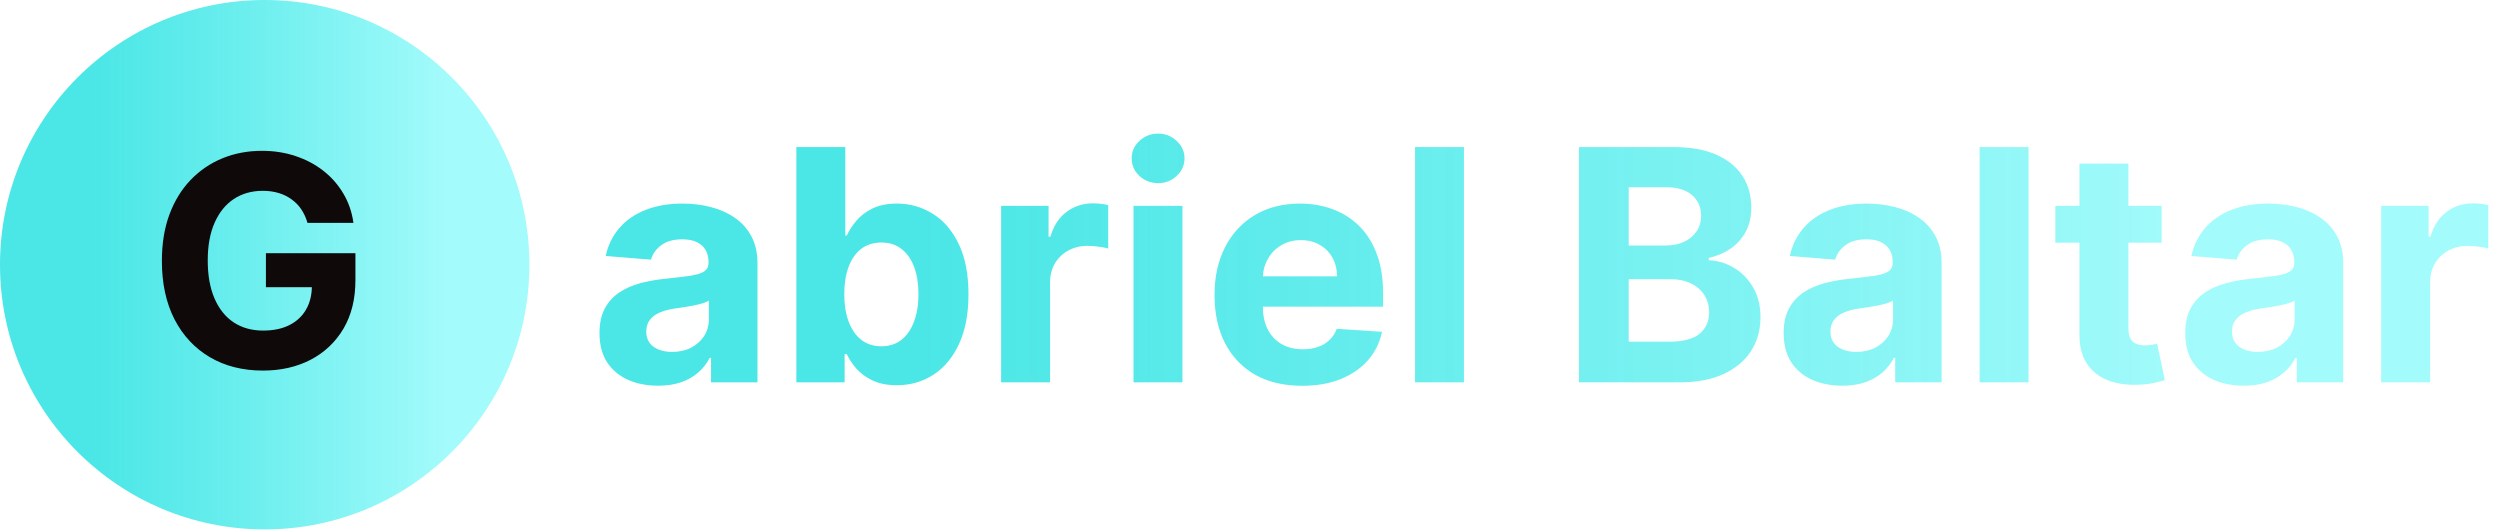
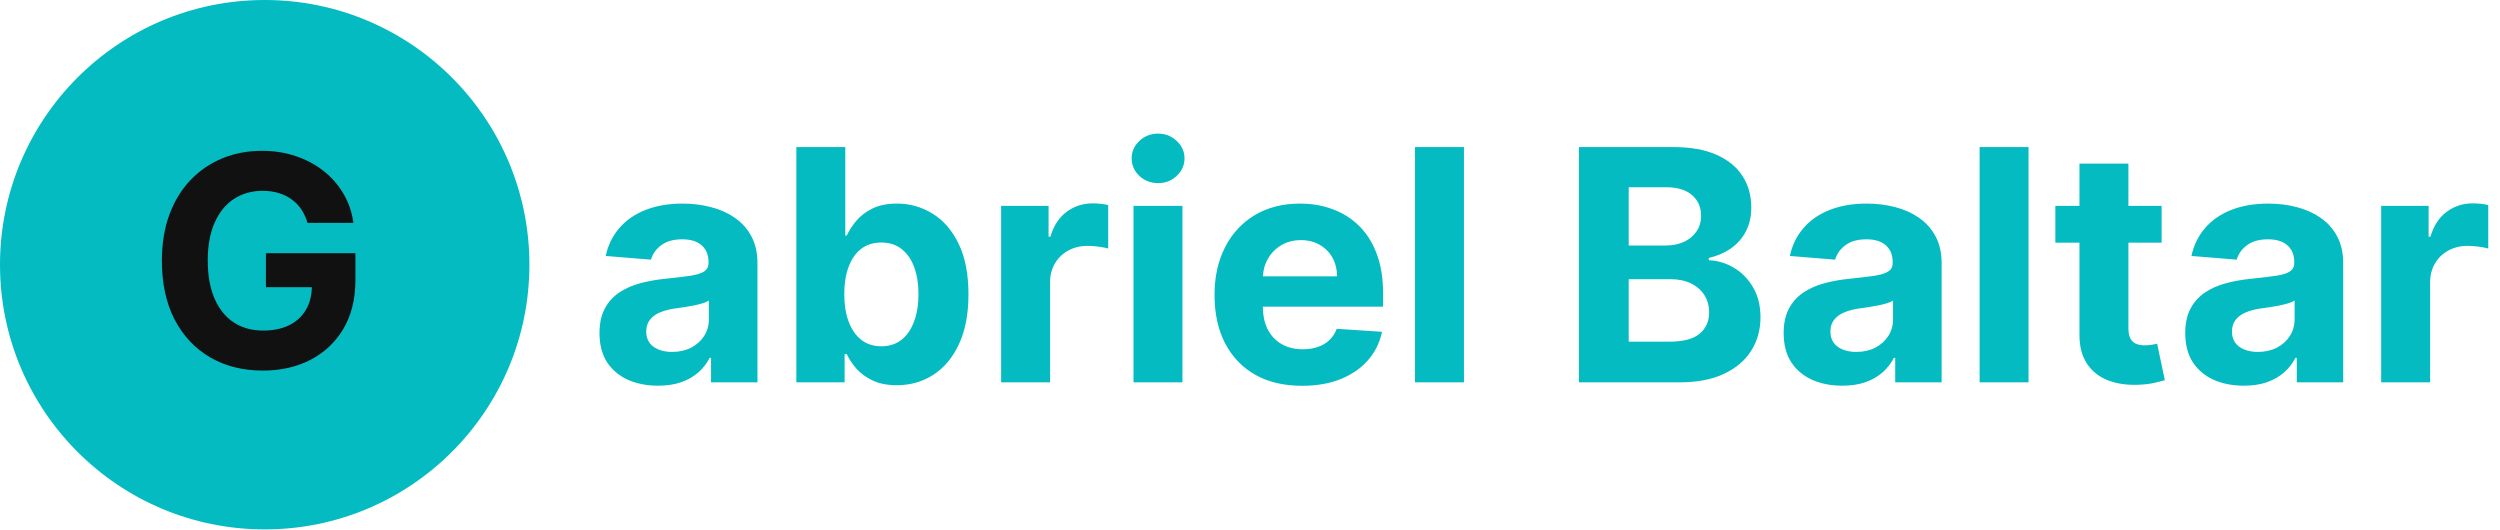
<svg xmlns="http://www.w3.org/2000/svg" width="170" height="36" viewBox="0 0 170 36" fill="none">
-   <path d="M44.75 26.227C43.984 26.227 43.302 26.094 42.703 25.828C42.104 25.557 41.63 25.159 41.281 24.633C40.938 24.102 40.766 23.44 40.766 22.648C40.766 21.982 40.888 21.422 41.133 20.969C41.378 20.516 41.711 20.151 42.133 19.875C42.555 19.599 43.034 19.391 43.57 19.25C44.112 19.109 44.68 19.01 45.273 18.953C45.971 18.88 46.534 18.812 46.961 18.75C47.388 18.682 47.698 18.583 47.891 18.453C48.083 18.323 48.18 18.13 48.18 17.875V17.828C48.18 17.333 48.023 16.951 47.711 16.68C47.404 16.409 46.966 16.273 46.398 16.273C45.8 16.273 45.323 16.406 44.969 16.672C44.615 16.932 44.38 17.26 44.266 17.656L41.188 17.406C41.344 16.677 41.651 16.047 42.109 15.516C42.568 14.979 43.159 14.568 43.883 14.281C44.612 13.99 45.456 13.844 46.414 13.844C47.081 13.844 47.719 13.922 48.328 14.078C48.943 14.234 49.487 14.477 49.961 14.805C50.44 15.133 50.818 15.555 51.094 16.07C51.37 16.581 51.508 17.193 51.508 17.906V26H48.352V24.336H48.258C48.065 24.711 47.807 25.042 47.484 25.328C47.161 25.609 46.773 25.831 46.32 25.992C45.867 26.148 45.344 26.227 44.75 26.227ZM45.703 23.93C46.193 23.93 46.625 23.833 47 23.641C47.375 23.443 47.669 23.177 47.883 22.844C48.096 22.51 48.203 22.133 48.203 21.711V20.438C48.099 20.505 47.956 20.568 47.773 20.625C47.596 20.677 47.396 20.727 47.172 20.773C46.948 20.815 46.724 20.854 46.5 20.891C46.276 20.922 46.073 20.951 45.891 20.977C45.5 21.034 45.159 21.125 44.867 21.25C44.575 21.375 44.349 21.544 44.188 21.758C44.026 21.966 43.945 22.227 43.945 22.539C43.945 22.992 44.109 23.338 44.438 23.578C44.771 23.812 45.193 23.93 45.703 23.93ZM54.152 26V10H57.48V16.016H57.582C57.728 15.693 57.939 15.365 58.215 15.031C58.496 14.693 58.861 14.412 59.309 14.188C59.762 13.958 60.324 13.844 60.996 13.844C61.871 13.844 62.678 14.073 63.418 14.531C64.158 14.984 64.749 15.669 65.191 16.586C65.634 17.497 65.856 18.641 65.856 20.016C65.856 21.354 65.639 22.484 65.207 23.406C64.78 24.323 64.197 25.018 63.457 25.492C62.723 25.961 61.9 26.195 60.988 26.195C60.342 26.195 59.793 26.088 59.34 25.875C58.892 25.662 58.525 25.393 58.238 25.07C57.952 24.742 57.733 24.412 57.582 24.078H57.434V26H54.152ZM57.41 20C57.41 20.713 57.509 21.336 57.707 21.867C57.905 22.398 58.191 22.812 58.566 23.109C58.941 23.401 59.397 23.547 59.934 23.547C60.475 23.547 60.934 23.398 61.309 23.102C61.684 22.799 61.967 22.383 62.16 21.852C62.358 21.315 62.457 20.698 62.457 20C62.457 19.307 62.361 18.698 62.168 18.172C61.975 17.646 61.691 17.234 61.316 16.938C60.941 16.641 60.48 16.492 59.934 16.492C59.392 16.492 58.934 16.635 58.559 16.922C58.189 17.208 57.905 17.615 57.707 18.141C57.509 18.667 57.41 19.287 57.41 20ZM68.076 26V14H71.303V16.094H71.428C71.647 15.349 72.014 14.787 72.529 14.406C73.045 14.021 73.639 13.828 74.311 13.828C74.477 13.828 74.657 13.838 74.85 13.859C75.042 13.88 75.212 13.909 75.357 13.945V16.898C75.201 16.852 74.985 16.81 74.709 16.773C74.433 16.737 74.18 16.719 73.951 16.719C73.462 16.719 73.024 16.826 72.639 17.039C72.258 17.247 71.956 17.539 71.732 17.914C71.514 18.289 71.404 18.721 71.404 19.211V26H68.076ZM77.078 26V14H80.406V26H77.078ZM78.75 12.453C78.255 12.453 77.831 12.289 77.477 11.961C77.128 11.628 76.953 11.229 76.953 10.766C76.953 10.307 77.128 9.914 77.477 9.586C77.831 9.253 78.255 9.086 78.75 9.086C79.245 9.086 79.667 9.253 80.016 9.586C80.37 9.914 80.547 10.307 80.547 10.766C80.547 11.229 80.37 11.628 80.016 11.961C79.667 12.289 79.245 12.453 78.75 12.453ZM88.541 26.234C87.307 26.234 86.244 25.984 85.353 25.484C84.468 24.979 83.786 24.266 83.307 23.344C82.828 22.417 82.588 21.32 82.588 20.055C82.588 18.82 82.828 17.737 83.307 16.805C83.786 15.872 84.46 15.146 85.33 14.625C86.205 14.104 87.231 13.844 88.408 13.844C89.2 13.844 89.937 13.971 90.619 14.227C91.307 14.477 91.906 14.854 92.416 15.359C92.932 15.865 93.333 16.5 93.619 17.266C93.906 18.026 94.049 18.917 94.049 19.938V20.852H83.916V18.789H90.916C90.916 18.31 90.812 17.885 90.603 17.516C90.395 17.146 90.106 16.857 89.736 16.648C89.372 16.435 88.947 16.328 88.463 16.328C87.958 16.328 87.51 16.445 87.119 16.68C86.734 16.909 86.432 17.219 86.213 17.609C85.994 17.995 85.882 18.424 85.877 18.898V20.859C85.877 21.453 85.986 21.966 86.205 22.398C86.429 22.831 86.744 23.164 87.15 23.398C87.557 23.633 88.038 23.75 88.596 23.75C88.966 23.75 89.304 23.698 89.611 23.594C89.919 23.49 90.182 23.333 90.4 23.125C90.619 22.917 90.786 22.662 90.9 22.359L93.978 22.562C93.822 23.302 93.502 23.948 93.018 24.5C92.538 25.047 91.919 25.474 91.158 25.781C90.403 26.083 89.531 26.234 88.541 26.234ZM99.549 10V26H96.221V10H99.549ZM107.369 26V10H113.775C114.952 10 115.934 10.175 116.721 10.523C117.507 10.872 118.098 11.357 118.494 11.977C118.89 12.591 119.088 13.3 119.088 14.102C119.088 14.727 118.963 15.276 118.713 15.75C118.463 16.219 118.119 16.604 117.682 16.906C117.249 17.203 116.755 17.414 116.197 17.539V17.695C116.807 17.721 117.377 17.893 117.908 18.211C118.445 18.529 118.88 18.974 119.213 19.547C119.546 20.115 119.713 20.792 119.713 21.578C119.713 22.427 119.502 23.185 119.08 23.852C118.663 24.513 118.046 25.037 117.229 25.422C116.411 25.807 115.403 26 114.205 26H107.369ZM110.752 23.234H113.51C114.452 23.234 115.14 23.055 115.572 22.695C116.005 22.331 116.221 21.846 116.221 21.242C116.221 20.799 116.114 20.409 115.9 20.07C115.687 19.732 115.382 19.466 114.986 19.273C114.596 19.081 114.13 18.984 113.588 18.984H110.752V23.234ZM110.752 16.695H113.26C113.723 16.695 114.135 16.615 114.494 16.453C114.859 16.287 115.145 16.052 115.354 15.75C115.567 15.448 115.674 15.086 115.674 14.664C115.674 14.086 115.468 13.62 115.057 13.266C114.65 12.912 114.072 12.734 113.322 12.734H110.752V16.695ZM125.273 26.227C124.508 26.227 123.826 26.094 123.227 25.828C122.628 25.557 122.154 25.159 121.805 24.633C121.461 24.102 121.289 23.44 121.289 22.648C121.289 21.982 121.411 21.422 121.656 20.969C121.901 20.516 122.234 20.151 122.656 19.875C123.078 19.599 123.557 19.391 124.094 19.25C124.635 19.109 125.203 19.01 125.797 18.953C126.495 18.88 127.057 18.812 127.484 18.75C127.911 18.682 128.221 18.583 128.414 18.453C128.607 18.323 128.703 18.13 128.703 17.875V17.828C128.703 17.333 128.547 16.951 128.234 16.68C127.927 16.409 127.49 16.273 126.922 16.273C126.323 16.273 125.846 16.406 125.492 16.672C125.138 16.932 124.904 17.26 124.789 17.656L121.711 17.406C121.867 16.677 122.174 16.047 122.633 15.516C123.091 14.979 123.682 14.568 124.406 14.281C125.135 13.99 125.979 13.844 126.938 13.844C127.604 13.844 128.242 13.922 128.852 14.078C129.466 14.234 130.01 14.477 130.484 14.805C130.964 15.133 131.341 15.555 131.617 16.07C131.893 16.581 132.031 17.193 132.031 17.906V26H128.875V24.336H128.781C128.589 24.711 128.331 25.042 128.008 25.328C127.685 25.609 127.297 25.831 126.844 25.992C126.391 26.148 125.867 26.227 125.273 26.227ZM126.227 23.93C126.716 23.93 127.148 23.833 127.523 23.641C127.898 23.443 128.193 23.177 128.406 22.844C128.62 22.51 128.727 22.133 128.727 21.711V20.438C128.622 20.505 128.479 20.568 128.297 20.625C128.12 20.677 127.919 20.727 127.695 20.773C127.471 20.815 127.247 20.854 127.023 20.891C126.799 20.922 126.596 20.951 126.414 20.977C126.023 21.034 125.682 21.125 125.391 21.25C125.099 21.375 124.872 21.544 124.711 21.758C124.549 21.966 124.469 22.227 124.469 22.539C124.469 22.992 124.633 23.338 124.961 23.578C125.294 23.812 125.716 23.93 126.227 23.93ZM137.941 10V26H134.613V10H137.941ZM146.99 14V16.5H139.764V14H146.99ZM141.404 11.125H144.732V22.312C144.732 22.62 144.779 22.859 144.873 23.031C144.967 23.198 145.097 23.315 145.264 23.383C145.436 23.451 145.633 23.484 145.857 23.484C146.014 23.484 146.17 23.471 146.326 23.445C146.482 23.414 146.602 23.391 146.686 23.375L147.209 25.852C147.042 25.904 146.808 25.963 146.506 26.031C146.204 26.104 145.837 26.148 145.404 26.164C144.602 26.195 143.899 26.088 143.295 25.844C142.696 25.599 142.23 25.219 141.896 24.703C141.563 24.188 141.399 23.537 141.404 22.75V11.125ZM152.58 26.227C151.814 26.227 151.132 26.094 150.533 25.828C149.934 25.557 149.46 25.159 149.111 24.633C148.768 24.102 148.596 23.44 148.596 22.648C148.596 21.982 148.718 21.422 148.963 20.969C149.208 20.516 149.541 20.151 149.963 19.875C150.385 19.599 150.864 19.391 151.4 19.25C151.942 19.109 152.51 19.01 153.104 18.953C153.801 18.88 154.364 18.812 154.791 18.75C155.218 18.682 155.528 18.583 155.721 18.453C155.913 18.323 156.01 18.13 156.01 17.875V17.828C156.01 17.333 155.854 16.951 155.541 16.68C155.234 16.409 154.796 16.273 154.229 16.273C153.63 16.273 153.153 16.406 152.799 16.672C152.445 16.932 152.21 17.26 152.096 17.656L149.018 17.406C149.174 16.677 149.481 16.047 149.939 15.516C150.398 14.979 150.989 14.568 151.713 14.281C152.442 13.99 153.286 13.844 154.244 13.844C154.911 13.844 155.549 13.922 156.158 14.078C156.773 14.234 157.317 14.477 157.791 14.805C158.27 15.133 158.648 15.555 158.924 16.07C159.2 16.581 159.338 17.193 159.338 17.906V26H156.182V24.336H156.088C155.895 24.711 155.637 25.042 155.314 25.328C154.992 25.609 154.604 25.831 154.15 25.992C153.697 26.148 153.174 26.227 152.58 26.227ZM153.533 23.93C154.023 23.93 154.455 23.833 154.83 23.641C155.205 23.443 155.499 23.177 155.713 22.844C155.926 22.51 156.033 22.133 156.033 21.711V20.438C155.929 20.505 155.786 20.568 155.604 20.625C155.426 20.677 155.226 20.727 155.002 20.773C154.778 20.815 154.554 20.854 154.33 20.891C154.106 20.922 153.903 20.951 153.721 20.977C153.33 21.034 152.989 21.125 152.697 21.25C152.406 21.375 152.179 21.544 152.018 21.758C151.856 21.966 151.775 22.227 151.775 22.539C151.775 22.992 151.939 23.338 152.268 23.578C152.601 23.812 153.023 23.93 153.533 23.93ZM161.92 26V14H165.146V16.094H165.271C165.49 15.349 165.857 14.787 166.373 14.406C166.889 14.021 167.482 13.828 168.154 13.828C168.321 13.828 168.501 13.838 168.693 13.859C168.886 13.88 169.055 13.909 169.201 13.945V16.898C169.045 16.852 168.829 16.81 168.553 16.773C168.277 16.737 168.024 16.719 167.795 16.719C167.305 16.719 166.868 16.826 166.482 17.039C166.102 17.247 165.8 17.539 165.576 17.914C165.357 18.289 165.248 18.721 165.248 19.211V26H161.92Z" fill="url(#paint0_linear_48_3)" />
-   <circle cx="18" cy="18" r="18" fill="url(#paint1_linear_48_3)" />
-   <path d="M20.909 15.156C20.81 14.811 20.67 14.505 20.49 14.24C20.31 13.97 20.09 13.743 19.829 13.558C19.574 13.369 19.28 13.224 18.949 13.125C18.622 13.026 18.26 12.976 17.862 12.976C17.119 12.976 16.465 13.161 15.902 13.53C15.343 13.899 14.908 14.437 14.595 15.142C14.283 15.843 14.126 16.7 14.126 17.713C14.126 18.726 14.28 19.588 14.588 20.298C14.896 21.009 15.331 21.551 15.895 21.925C16.458 22.294 17.124 22.479 17.891 22.479C18.587 22.479 19.181 22.356 19.673 22.109C20.171 21.858 20.549 21.506 20.81 21.051C21.075 20.597 21.207 20.059 21.207 19.439L21.832 19.531H18.082V17.216H24.169V19.048C24.169 20.327 23.899 21.425 23.359 22.344C22.82 23.258 22.076 23.963 21.129 24.46C20.182 24.953 19.098 25.199 17.876 25.199C16.513 25.199 15.315 24.898 14.283 24.297C13.251 23.691 12.445 22.831 11.868 21.719C11.295 20.601 11.008 19.276 11.008 17.741C11.008 16.562 11.179 15.511 11.52 14.588C11.866 13.66 12.348 12.874 12.969 12.23C13.589 11.586 14.311 11.096 15.135 10.76C15.959 10.424 16.851 10.256 17.812 10.256C18.636 10.256 19.403 10.376 20.114 10.618C20.824 10.855 21.454 11.191 22.003 11.626C22.557 12.062 23.009 12.581 23.359 13.182C23.71 13.778 23.935 14.437 24.034 15.156H20.909Z" fill="#0F0909" />
-   <defs>
-     <linearGradient id="paint0_linear_48_3" x1="168.399" y1="17.5" x2="36.798" y2="17.5" gradientUnits="userSpaceOnUse">
-       <stop offset="0.141" stop-color="#A4FBFB" />
-       <stop offset="0.807" stop-color="#26E1E1" stop-opacity="0.83" />
-     </linearGradient>
-     <linearGradient id="paint1_linear_48_3" x1="35.557" y1="18" x2="-0.887" y2="18" gradientUnits="userSpaceOnUse">
-       <stop offset="0.141" stop-color="#A4FBFB" />
-       <stop offset="0.807" stop-color="#26E1E1" stop-opacity="0.83" />
-     </linearGradient>
-   </defs>
+   <path d="M44.75 26.227C43.984 26.227 43.302 26.094 42.703 25.828C42.104 25.557 41.63 25.159 41.281 24.633C40.938 24.102 40.766 23.44 40.766 22.648C40.766 21.982 40.888 21.422 41.133 20.969C41.378 20.516 41.711 20.151 42.133 19.875C42.555 19.599 43.034 19.391 43.57 19.25C44.112 19.109 44.68 19.01 45.273 18.953C45.971 18.88 46.534 18.812 46.961 18.75C47.388 18.682 47.698 18.583 47.891 18.453C48.083 18.323 48.18 18.13 48.18 17.875V17.828C48.18 17.333 48.023 16.951 47.711 16.68C47.404 16.409 46.966 16.273 46.398 16.273C45.8 16.273 45.323 16.406 44.969 16.672C44.615 16.932 44.38 17.26 44.266 17.656L41.188 17.406C41.344 16.677 41.651 16.047 42.109 15.516C42.568 14.979 43.159 14.568 43.883 14.281C44.612 13.99 45.456 13.844 46.414 13.844C47.081 13.844 47.719 13.922 48.328 14.078C48.943 14.234 49.487 14.477 49.961 14.805C50.44 15.133 50.818 15.555 51.094 16.07C51.37 16.581 51.508 17.193 51.508 17.906V26H48.352V24.336H48.258C48.065 24.711 47.807 25.042 47.484 25.328C47.161 25.609 46.773 25.831 46.32 25.992C45.867 26.148 45.344 26.227 44.75 26.227ZM45.703 23.93C46.193 23.93 46.625 23.833 47 23.641C47.375 23.443 47.669 23.177 47.883 22.844C48.096 22.51 48.203 22.133 48.203 21.711V20.438C48.099 20.505 47.956 20.568 47.773 20.625C47.596 20.677 47.396 20.727 47.172 20.773C46.948 20.815 46.724 20.854 46.5 20.891C46.276 20.922 46.073 20.951 45.891 20.977C45.5 21.034 45.159 21.125 44.867 21.25C44.575 21.375 44.349 21.544 44.188 21.758C44.026 21.966 43.945 22.227 43.945 22.539C43.945 22.992 44.109 23.338 44.438 23.578C44.771 23.812 45.193 23.93 45.703 23.93ZM54.152 26V10H57.48V16.016H57.582C57.728 15.693 57.939 15.365 58.215 15.031C58.496 14.693 58.861 14.412 59.309 14.188C59.762 13.958 60.324 13.844 60.996 13.844C61.871 13.844 62.678 14.073 63.418 14.531C64.158 14.984 64.749 15.669 65.191 16.586C65.634 17.497 65.856 18.641 65.856 20.016C65.856 21.354 65.639 22.484 65.207 23.406C64.78 24.323 64.197 25.018 63.457 25.492C62.723 25.961 61.9 26.195 60.988 26.195C60.342 26.195 59.793 26.088 59.34 25.875C58.892 25.662 58.525 25.393 58.238 25.07C57.952 24.742 57.733 24.412 57.582 24.078H57.434V26H54.152ZM57.41 20C57.41 20.713 57.509 21.336 57.707 21.867C57.905 22.398 58.191 22.812 58.566 23.109C58.941 23.401 59.397 23.547 59.934 23.547C60.475 23.547 60.934 23.398 61.309 23.102C61.684 22.799 61.967 22.383 62.16 21.852C62.358 21.315 62.457 20.698 62.457 20C62.457 19.307 62.361 18.698 62.168 18.172C61.975 17.646 61.691 17.234 61.316 16.938C60.941 16.641 60.48 16.492 59.934 16.492C59.392 16.492 58.934 16.635 58.559 16.922C58.189 17.208 57.905 17.615 57.707 18.141C57.509 18.667 57.41 19.287 57.41 20ZM68.076 26V14H71.303V16.094H71.428C71.647 15.349 72.014 14.787 72.529 14.406C73.045 14.021 73.639 13.828 74.311 13.828C74.477 13.828 74.657 13.838 74.85 13.859C75.042 13.88 75.212 13.909 75.357 13.945V16.898C75.201 16.852 74.985 16.81 74.709 16.773C74.433 16.737 74.18 16.719 73.951 16.719C73.462 16.719 73.024 16.826 72.639 17.039C72.258 17.247 71.956 17.539 71.732 17.914C71.514 18.289 71.404 18.721 71.404 19.211V26H68.076ZM77.078 26V14H80.406V26H77.078ZM78.75 12.453C78.255 12.453 77.831 12.289 77.477 11.961C77.128 11.628 76.953 11.229 76.953 10.766C76.953 10.307 77.128 9.914 77.477 9.586C77.831 9.253 78.255 9.086 78.75 9.086C79.245 9.086 79.667 9.253 80.016 9.586C80.37 9.914 80.547 10.307 80.547 10.766C80.547 11.229 80.37 11.628 80.016 11.961C79.667 12.289 79.245 12.453 78.75 12.453ZM88.541 26.234C87.307 26.234 86.244 25.984 85.353 25.484C84.468 24.979 83.786 24.266 83.307 23.344C82.828 22.417 82.588 21.32 82.588 20.055C82.588 18.82 82.828 17.737 83.307 16.805C83.786 15.872 84.46 15.146 85.33 14.625C86.205 14.104 87.231 13.844 88.408 13.844C89.2 13.844 89.937 13.971 90.619 14.227C91.307 14.477 91.906 14.854 92.416 15.359C92.932 15.865 93.333 16.5 93.619 17.266C93.906 18.026 94.049 18.917 94.049 19.938V20.852H83.916V18.789H90.916C90.916 18.31 90.812 17.885 90.603 17.516C90.395 17.146 90.106 16.857 89.736 16.648C89.372 16.435 88.947 16.328 88.463 16.328C87.958 16.328 87.51 16.445 87.119 16.68C86.734 16.909 86.432 17.219 86.213 17.609C85.994 17.995 85.882 18.424 85.877 18.898V20.859C85.877 21.453 85.986 21.966 86.205 22.398C86.429 22.831 86.744 23.164 87.15 23.398C87.557 23.633 88.038 23.75 88.596 23.75C88.966 23.75 89.304 23.698 89.611 23.594C89.919 23.49 90.182 23.333 90.4 23.125C90.619 22.917 90.786 22.662 90.9 22.359L93.978 22.562C93.822 23.302 93.502 23.948 93.018 24.5C92.538 25.047 91.919 25.474 91.158 25.781C90.403 26.083 89.531 26.234 88.541 26.234ZM99.549 10V26H96.221V10H99.549ZM107.369 26V10H113.775C114.952 10 115.934 10.175 116.721 10.523C117.507 10.872 118.098 11.357 118.494 11.977C118.89 12.591 119.088 13.3 119.088 14.102C119.088 14.727 118.963 15.276 118.713 15.75C118.463 16.219 118.119 16.604 117.682 16.906C117.249 17.203 116.755 17.414 116.197 17.539V17.695C116.807 17.721 117.377 17.893 117.908 18.211C118.445 18.529 118.88 18.974 119.213 19.547C119.546 20.115 119.713 20.792 119.713 21.578C119.713 22.427 119.502 23.185 119.08 23.852C118.663 24.513 118.046 25.037 117.229 25.422C116.411 25.807 115.403 26 114.205 26H107.369ZM110.752 23.234H113.51C114.452 23.234 115.14 23.055 115.572 22.695C116.005 22.331 116.221 21.846 116.221 21.242C116.221 20.799 116.114 20.409 115.9 20.07C115.687 19.732 115.382 19.466 114.986 19.273C114.596 19.081 114.13 18.984 113.588 18.984H110.752V23.234ZM110.752 16.695H113.26C113.723 16.695 114.135 16.615 114.494 16.453C114.859 16.287 115.145 16.052 115.354 15.75C115.567 15.448 115.674 15.086 115.674 14.664C115.674 14.086 115.468 13.62 115.057 13.266C114.65 12.912 114.072 12.734 113.322 12.734H110.752V16.695ZM125.273 26.227C124.508 26.227 123.826 26.094 123.227 25.828C122.628 25.557 122.154 25.159 121.805 24.633C121.461 24.102 121.289 23.44 121.289 22.648C121.289 21.982 121.411 21.422 121.656 20.969C121.901 20.516 122.234 20.151 122.656 19.875C123.078 19.599 123.557 19.391 124.094 19.25C124.635 19.109 125.203 19.01 125.797 18.953C126.495 18.88 127.057 18.812 127.484 18.75C127.911 18.682 128.221 18.583 128.414 18.453C128.607 18.323 128.703 18.13 128.703 17.875V17.828C128.703 17.333 128.547 16.951 128.234 16.68C127.927 16.409 127.49 16.273 126.922 16.273C126.323 16.273 125.846 16.406 125.492 16.672C125.138 16.932 124.904 17.26 124.789 17.656L121.711 17.406C121.867 16.677 122.174 16.047 122.633 15.516C123.091 14.979 123.682 14.568 124.406 14.281C125.135 13.99 125.979 13.844 126.938 13.844C127.604 13.844 128.242 13.922 128.852 14.078C129.466 14.234 130.01 14.477 130.484 14.805C130.964 15.133 131.341 15.555 131.617 16.07C131.893 16.581 132.031 17.193 132.031 17.906V26H128.875V24.336H128.781C128.589 24.711 128.331 25.042 128.008 25.328C127.685 25.609 127.297 25.831 126.844 25.992C126.391 26.148 125.867 26.227 125.273 26.227ZM126.227 23.93C126.716 23.93 127.148 23.833 127.523 23.641C127.898 23.443 128.193 23.177 128.406 22.844C128.62 22.51 128.727 22.133 128.727 21.711V20.438C128.622 20.505 128.479 20.568 128.297 20.625C128.12 20.677 127.919 20.727 127.695 20.773C127.471 20.815 127.247 20.854 127.023 20.891C126.799 20.922 126.596 20.951 126.414 20.977C126.023 21.034 125.682 21.125 125.391 21.25C125.099 21.375 124.872 21.544 124.711 21.758C124.549 21.966 124.469 22.227 124.469 22.539C124.469 22.992 124.633 23.338 124.961 23.578C125.294 23.812 125.716 23.93 126.227 23.93ZM137.941 10V26H134.613V10H137.941ZM146.99 14V16.5H139.764V14H146.99ZM141.404 11.125H144.732V22.312C144.732 22.62 144.779 22.859 144.873 23.031C144.967 23.198 145.097 23.315 145.264 23.383C145.436 23.451 145.633 23.484 145.857 23.484C146.014 23.484 146.17 23.471 146.326 23.445C146.482 23.414 146.602 23.391 146.686 23.375L147.209 25.852C147.042 25.904 146.808 25.963 146.506 26.031C146.204 26.104 145.837 26.148 145.404 26.164C144.602 26.195 143.899 26.088 143.295 25.844C142.696 25.599 142.23 25.219 141.896 24.703C141.563 24.188 141.399 23.537 141.404 22.75V11.125ZM152.58 26.227C151.814 26.227 151.132 26.094 150.533 25.828C149.934 25.557 149.46 25.159 149.111 24.633C148.768 24.102 148.596 23.44 148.596 22.648C148.596 21.982 148.718 21.422 148.963 20.969C149.208 20.516 149.541 20.151 149.963 19.875C150.385 19.599 150.864 19.391 151.4 19.25C151.942 19.109 152.51 19.01 153.104 18.953C153.801 18.88 154.364 18.812 154.791 18.75C155.218 18.682 155.528 18.583 155.721 18.453C155.913 18.323 156.01 18.13 156.01 17.875V17.828C156.01 17.333 155.854 16.951 155.541 16.68C155.234 16.409 154.796 16.273 154.229 16.273C153.63 16.273 153.153 16.406 152.799 16.672C152.445 16.932 152.21 17.26 152.096 17.656L149.018 17.406C149.174 16.677 149.481 16.047 149.939 15.516C150.398 14.979 150.989 14.568 151.713 14.281C152.442 13.99 153.286 13.844 154.244 13.844C154.911 13.844 155.549 13.922 156.158 14.078C156.773 14.234 157.317 14.477 157.791 14.805C158.27 15.133 158.648 15.555 158.924 16.07C159.2 16.581 159.338 17.193 159.338 17.906V26H156.182V24.336H156.088C155.895 24.711 155.637 25.042 155.314 25.328C154.992 25.609 154.604 25.831 154.15 25.992C153.697 26.148 153.174 26.227 152.58 26.227ZM153.533 23.93C154.023 23.93 154.455 23.833 154.83 23.641C155.205 23.443 155.499 23.177 155.713 22.844C155.926 22.51 156.033 22.133 156.033 21.711V20.438C155.929 20.505 155.786 20.568 155.604 20.625C155.426 20.677 155.226 20.727 155.002 20.773C154.778 20.815 154.554 20.854 154.33 20.891C154.106 20.922 153.903 20.951 153.721 20.977C153.33 21.034 152.989 21.125 152.697 21.25C152.406 21.375 152.179 21.544 152.018 21.758C151.856 21.966 151.775 22.227 151.775 22.539C151.775 22.992 151.939 23.338 152.268 23.578C152.601 23.812 153.023 23.93 153.533 23.93ZM161.92 26V14H165.146V16.094H165.271C165.49 15.349 165.857 14.787 166.373 14.406C166.889 14.021 167.482 13.828 168.154 13.828C168.321 13.828 168.501 13.838 168.693 13.859C168.886 13.88 169.055 13.909 169.201 13.945V16.898C169.045 16.852 168.829 16.81 168.553 16.773C168.277 16.737 168.024 16.719 167.795 16.719C167.305 16.719 166.868 16.826 166.482 17.039C166.102 17.247 165.8 17.539 165.576 17.914C165.357 18.289 165.248 18.721 165.248 19.211V26H161.92Z" fill="#04BBC2" />
+   <circle cx="18" cy="18" r="18" fill="#04BBC2" />
+   <path d="M20.909 15.156C20.81 14.811 20.67 14.505 20.49 14.24C20.31 13.97 20.09 13.743 19.829 13.558C19.574 13.369 19.28 13.224 18.949 13.125C18.622 13.026 18.26 12.976 17.862 12.976C17.119 12.976 16.465 13.161 15.902 13.53C15.343 13.899 14.908 14.437 14.595 15.142C14.283 15.843 14.126 16.7 14.126 17.713C14.126 18.726 14.28 19.588 14.588 20.298C14.896 21.009 15.331 21.551 15.895 21.925C16.458 22.294 17.124 22.479 17.891 22.479C18.587 22.479 19.181 22.356 19.673 22.109C20.171 21.858 20.549 21.506 20.81 21.051C21.075 20.597 21.207 20.059 21.207 19.439L21.832 19.531H18.082V17.216H24.169V19.048C24.169 20.327 23.899 21.425 23.359 22.344C22.82 23.258 22.076 23.963 21.129 24.46C20.182 24.953 19.098 25.199 17.876 25.199C16.513 25.199 15.315 24.898 14.283 24.297C13.251 23.691 12.445 22.831 11.868 21.719C11.295 20.601 11.008 19.276 11.008 17.741C11.008 16.562 11.179 15.511 11.52 14.588C11.866 13.66 12.348 12.874 12.969 12.23C13.589 11.586 14.311 11.096 15.135 10.76C15.959 10.424 16.851 10.256 17.812 10.256C18.636 10.256 19.403 10.376 20.114 10.618C20.824 10.855 21.454 11.191 22.003 11.626C22.557 12.062 23.009 12.581 23.359 13.182C23.71 13.778 23.935 14.437 24.034 15.156H20.909Z" fill="#111111" />
</svg>
